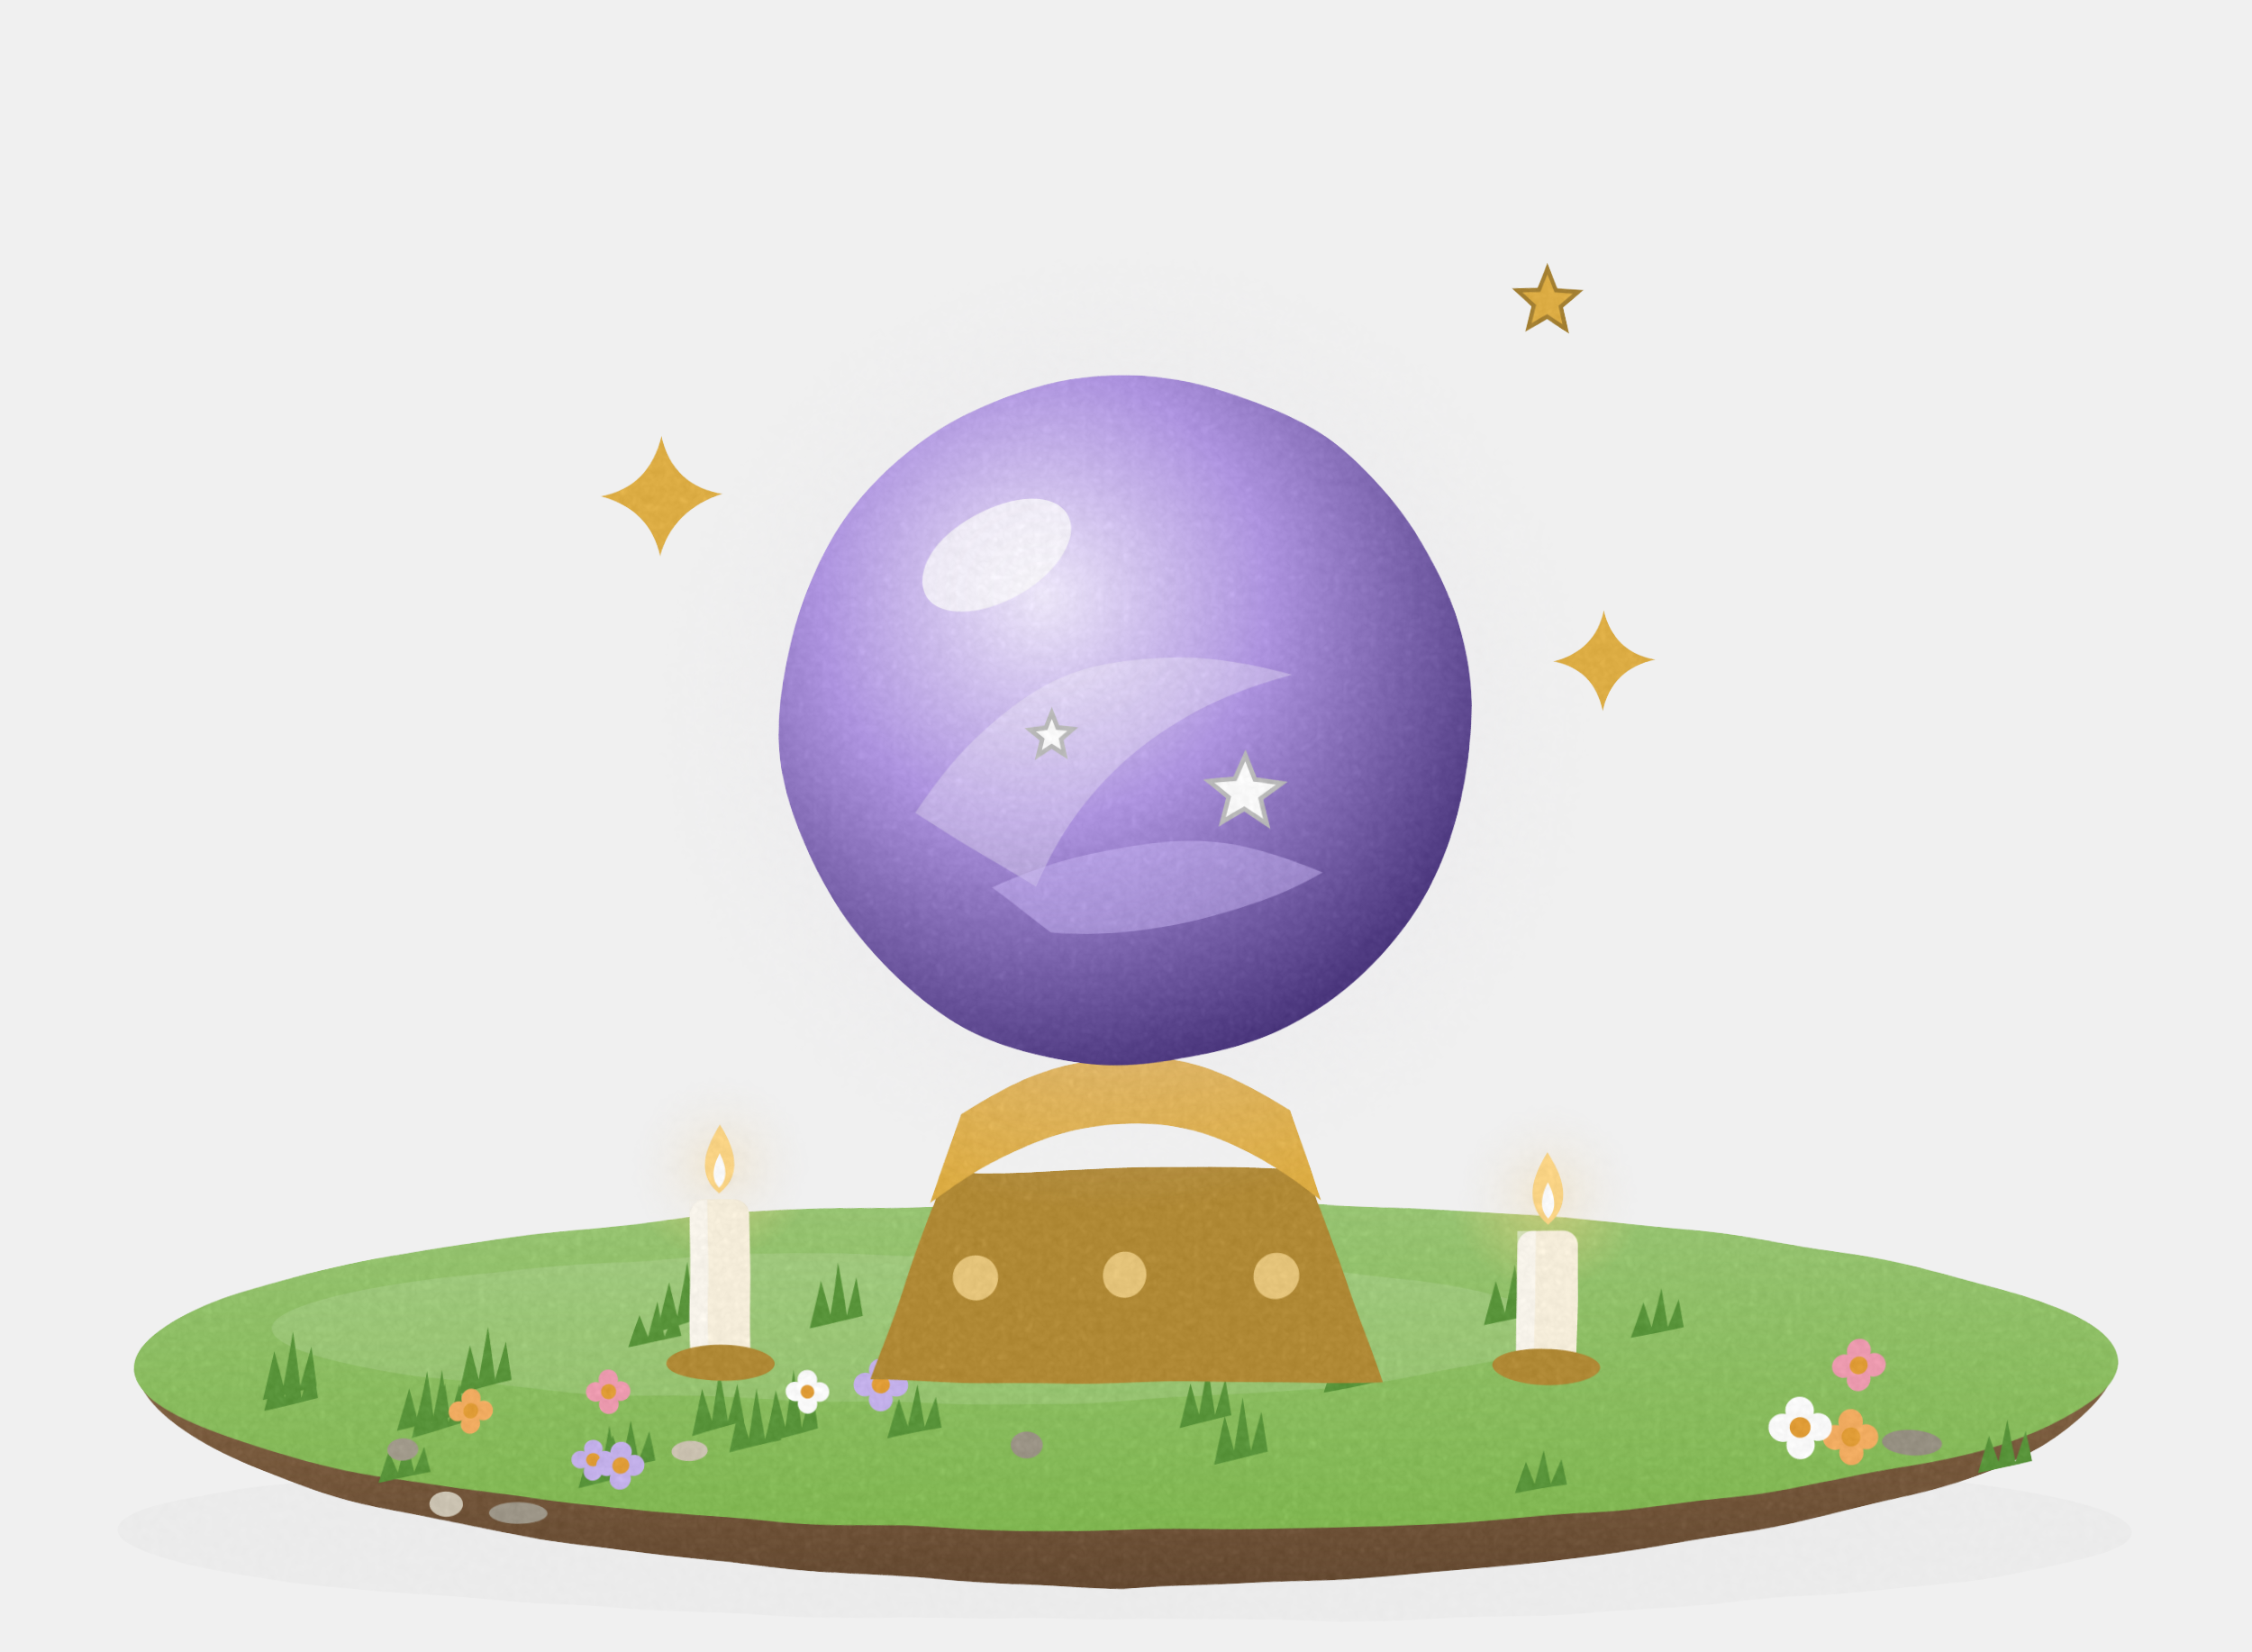
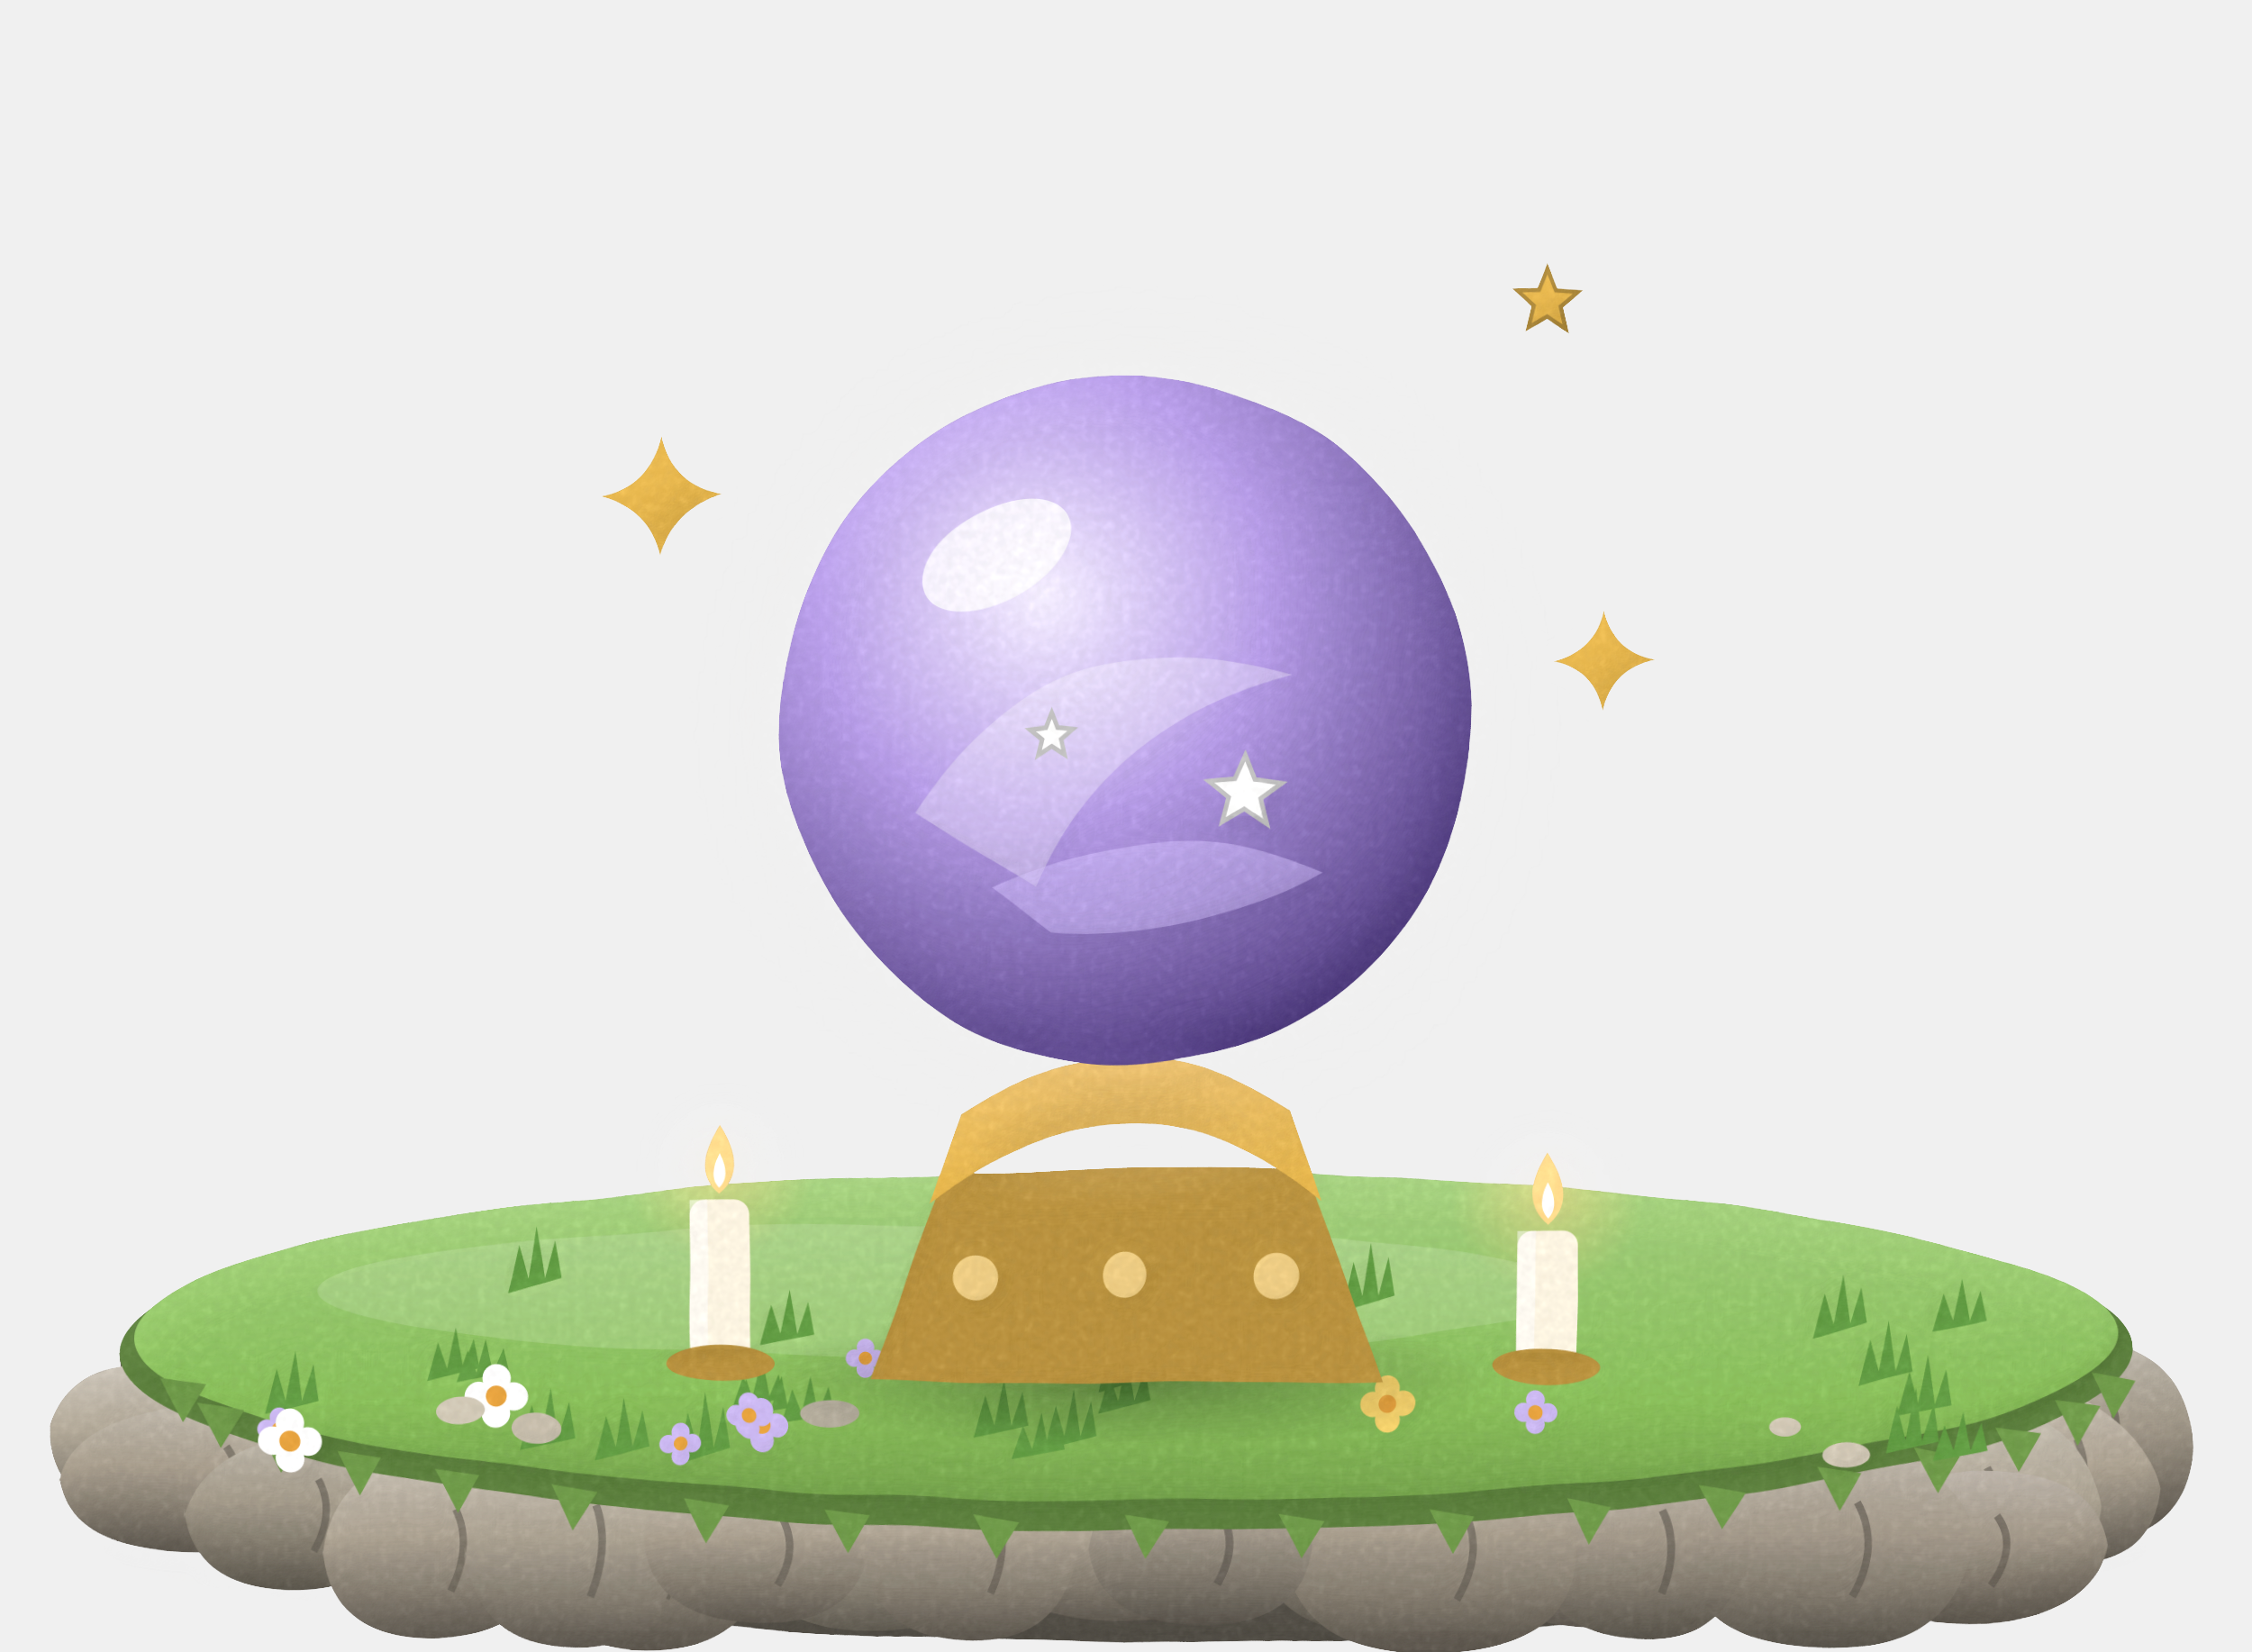
<svg xmlns="http://www.w3.org/2000/svg" viewBox="0 0 300 220" width="300" height="220">
  <defs>
    <filter id="paint" x="-2%" y="-2%" width="104%" height="104%" color-interpolation-filters="sRGB">
      <feTurbulence type="fractalNoise" baseFrequency="0.035" numOctaves="2" seed="7" result="warp" />
      <feDisplacementMap in="SourceGraphic" in2="warp" scale="1.6" xChannelSelector="R" yChannelSelector="G" result="wobbly" />
      <feTurbulence type="fractalNoise" baseFrequency="0.85" numOctaves="2" seed="3" result="noise" />
      <feColorMatrix in="noise" type="saturate" values="0" result="grey" />
      <feComposite in="wobbly" in2="grey" operator="arithmetic" k1="0" k2="1" k3="0.13" k4="-0.065" result="grained" />
      <feComposite in="grained" in2="wobbly" operator="in" />
    </filter>
+     <filter id="clay" x="-3%" y="-3%" width="106%" height="106%" color-interpolation-filters="sRGB">
+       <feGaussianBlur in="SourceGraphic" stdDeviation="1.2" edgeMode="duplicate" result="blur" />
+       <feColorMatrix in="blur" type="luminanceToAlpha" result="lum" />
+       <feGaussianBlur in="SourceAlpha" stdDeviation="3" result="ablur" />
+       <feComposite in="lum" in2="ablur" operator="arithmetic" k2="0.6" k3="0.6" result="height" />
+       <feSpecularLighting in="height" surfaceScale="3" specularConstant="0.5" specularExponent="16" lighting-color="#fff8ec" result="spec">
+         <feDistantLight azimuth="235" elevation="38" />
+       </feSpecularLighting>
+       <feComposite in="spec" in2="SourceAlpha" operator="in" result="specIn" />
+       <feDiffuseLighting in="height" surfaceScale="3" diffuseConstant="1.3" lighting-color="#fff" result="diff">
+         <feDistantLight azimuth="235" elevation="50" />
+       </feDiffuseLighting>
+       <feBlend in="SourceGraphic" in2="diff" mode="multiply" result="lit" />
+       <feComposite in="lit" in2="SourceAlpha" operator="in" result="litIn" />
+       <feComposite in="litIn" in2="specIn" operator="arithmetic" k2="1" k3="0.5" />
+     </filter>
    <linearGradient id="g1" x1="0" y1="0" x2="0" y2="1">
-       <stop offset="0" stop-color="#9eca79" />
-       <stop offset="1" stop-color="#86bd57" />
+       <stop offset="0" stop-color="#a1cc7c" />
+       <stop offset="0.7" stop-color="#86bd57" />
+       <stop offset="1" stop-color="#72a14a" />
    </linearGradient>
    <linearGradient id="g2" x1="0" y1="0" x2="0" y2="1">
-       <stop offset="0" stop-color="#6a8f46" />
-       <stop offset="1" stop-color="#4c6e33" />
+       <stop offset="0" stop-color="#c4bdb2" />
+       <stop offset="0.45" stop-color="#ada494" />
+       <stop offset="1" stop-color="#645f56" />
    </linearGradient>
    <linearGradient id="g3" x1="0" y1="0" x2="0" y2="1">
-       <stop offset="0" stop-color="#8a6a4a" />
-       <stop offset="1" stop-color="#6b5038" />
-     </linearGradient>
-     <radialGradient id="r4" cx="0.5" cy="0.5" r="0.5">
+       <stop offset="0" stop-color="#b9b3a8" />
+       <stop offset="0.45" stop-color="#9e9586" />
+       <stop offset="1" stop-color="#5c564e" />
+     </linearGradient>
+     <linearGradient id="g4" x1="0" y1="0" x2="0" y2="1">
+       <stop offset="0" stop-color="#bfb8ac" />
+       <stop offset="0.45" stop-color="#a69c8c" />
+       <stop offset="1" stop-color="#605a51" />
+     </linearGradient>
+     <linearGradient id="g5" x1="0" y1="0" x2="0" y2="1">
+       <stop offset="0" stop-color="#c3bbb0" />
+       <stop offset="0.45" stop-color="#aba191" />
+       <stop offset="1" stop-color="#635d54" />
+     </linearGradient>
+     <linearGradient id="g6" x1="0" y1="0" x2="0" y2="1">
+       <stop offset="0" stop-color="#bcb6aa" />
+       <stop offset="0.45" stop-color="#a29989" />
+       <stop offset="1" stop-color="#5e594f" />
+     </linearGradient>
+     <linearGradient id="g7" x1="0" y1="0" x2="0" y2="1">
+       <stop offset="0" stop-color="#c3bdb1" />
+       <stop offset="0.45" stop-color="#aca393" />
+       <stop offset="1" stop-color="#645f55" />
+     </linearGradient>
+     <linearGradient id="g8" x1="0" y1="0" x2="0" y2="1">
+       <stop offset="0" stop-color="#bfb8ac" />
+       <stop offset="0.45" stop-color="#a69c8c" />
+       <stop offset="1" stop-color="#605a51" />
+     </linearGradient>
+     <linearGradient id="g9" x1="0" y1="0" x2="0" y2="1">
+       <stop offset="0" stop-color="#c2bbaf" />
+       <stop offset="0.45" stop-color="#aaa090" />
+       <stop offset="1" stop-color="#635d54" />
+     </linearGradient>
+     <linearGradient id="g10" x1="0" y1="0" x2="0" y2="1">
+       <stop offset="0" stop-color="#beb8ac" />
+       <stop offset="0.45" stop-color="#a59c8c" />
+       <stop offset="1" stop-color="#605a51" />
+     </linearGradient>
+     <linearGradient id="g11" x1="0" y1="0" x2="0" y2="1">
+       <stop offset="0" stop-color="#bdb6ab" />
+       <stop offset="0.45" stop-color="#a49a8b" />
+       <stop offset="1" stop-color="#5f5951" />
+     </linearGradient>
+     <linearGradient id="g12" x1="0" y1="0" x2="0" y2="1">
+       <stop offset="0" stop-color="#b8b2a7" />
+       <stop offset="0.45" stop-color="#9d9485" />
+       <stop offset="1" stop-color="#5b564d" />
+     </linearGradient>
+     <linearGradient id="g13" x1="0" y1="0" x2="0" y2="1">
+       <stop offset="0" stop-color="#c3bdb1" />
+       <stop offset="0.45" stop-color="#aca393" />
+       <stop offset="1" stop-color="#645f55" />
+     </linearGradient>
+     <linearGradient id="g14" x1="0" y1="0" x2="0" y2="1">
+       <stop offset="0" stop-color="#c1baae" />
+       <stop offset="0.45" stop-color="#a99f8f" />
+       <stop offset="1" stop-color="#625c53" />
+     </linearGradient>
+     <linearGradient id="g15" x1="0" y1="0" x2="0" y2="1">
+       <stop offset="0" stop-color="#c2bbaf" />
+       <stop offset="0.45" stop-color="#aaa090" />
+       <stop offset="1" stop-color="#635d54" />
+     </linearGradient>
+     <linearGradient id="g16" x1="0" y1="0" x2="0" y2="1">
+       <stop offset="0" stop-color="#bbb3a9" />
+       <stop offset="0.45" stop-color="#a09687" />
+       <stop offset="1" stop-color="#5d574e" />
+     </linearGradient>
+     <linearGradient id="g17" x1="0" y1="0" x2="0" y2="1">
+       <stop offset="0" stop-color="#c2bbb0" />
+       <stop offset="0.45" stop-color="#aaa191" />
+       <stop offset="1" stop-color="#635d54" />
+     </linearGradient>
+     <linearGradient id="g18" x1="0" y1="0" x2="0" y2="1">
+       <stop offset="0" stop-color="#bbb4a9" />
+       <stop offset="0.45" stop-color="#a19788" />
+       <stop offset="1" stop-color="#5d584f" />
+     </linearGradient>
+     <linearGradient id="g19" x1="0" y1="0" x2="0" y2="1">
+       <stop offset="0" stop-color="#c0b8ad" />
+       <stop offset="0.45" stop-color="#a79d8d" />
+       <stop offset="1" stop-color="#615b52" />
+     </linearGradient>
+     <linearGradient id="g20" x1="0" y1="0" x2="0" y2="1">
+       <stop offset="0" stop-color="#bbb4a9" />
+       <stop offset="0.45" stop-color="#a19788" />
+       <stop offset="1" stop-color="#5d584f" />
+     </linearGradient>
+     <linearGradient id="g21" x1="0" y1="0" x2="0" y2="1">
+       <stop offset="0" stop-color="#c1baae" />
+       <stop offset="0.45" stop-color="#a99f8f" />
+       <stop offset="1" stop-color="#625c53" />
+     </linearGradient>
+     <linearGradient id="g22" x1="0" y1="0" x2="0" y2="1">
+       <stop offset="0" stop-color="#bdb6ab" />
+       <stop offset="0.45" stop-color="#a49a8a" />
+       <stop offset="1" stop-color="#5f5950" />
+     </linearGradient>
+     <linearGradient id="g23" x1="0" y1="0" x2="0" y2="1">
+       <stop offset="0" stop-color="#b7b1a6" />
+       <stop offset="0.45" stop-color="#9b9284" />
+       <stop offset="1" stop-color="#5a554d" />
+     </linearGradient>
+     <radialGradient id="r24" cx="0.5" cy="0.5" r="0.5">
+       <stop offset="0" stop-color="#000" stop-opacity="0.32" />
+       <stop offset="1" stop-color="#000" stop-opacity="0" />
+     </radialGradient>
+     <radialGradient id="r25" cx="0.5" cy="0.5" r="0.5">
      <stop offset="0" stop-color="#e6dbff" stop-opacity="0.6" />
      <stop offset="1" stop-color="#e6dbff" stop-opacity="0" />
    </radialGradient>
-     <radialGradient id="r5" cx="0.38" cy="0.32" r="0.72">
+     <radialGradient id="r26" cx="0.38" cy="0.32" r="0.72">
      <stop offset="0" stop-color="#f3edff" />
      <stop offset="0.45" stop-color="#b49ae6" />
      <stop offset="1" stop-color="#4e3a80" />
    </radialGradient>
-     <radialGradient id="r6" cx="0.5" cy="0.5" r="0.5">
+     <radialGradient id="r27" cx="0.5" cy="0.5" r="0.5">
      <stop offset="0" stop-color="#ffd98a" stop-opacity="0.5" />
      <stop offset="1" stop-color="#ffd98a" stop-opacity="0" />
    </radialGradient>
-     <radialGradient id="r7" cx="0.5" cy="0.5" r="0.5">
+     <radialGradient id="r28" cx="0.5" cy="0.5" r="0.5">
      <stop offset="0" stop-color="#ffd98a" stop-opacity="0.5" />
      <stop offset="1" stop-color="#ffd98a" stop-opacity="0" />
    </radialGradient>
  </defs>
-   <g filter="url(#paint)">
-     <ellipse cx="150" cy="204" rx="134" ry="12" fill="#000" opacity="0.14" />
-     <path d="M18 182 Q24 206 150 212 Q276 206 282 182 Z" fill="url(#g3)" />
-     <path d="M18 182 Q24 196 150 200 Q276 196 282 182 Z" fill="url(#g2)" />
-     <ellipse cx="150" cy="182" rx="132" ry="22" fill="url(#g1)" />
-     <ellipse cx="122" cy="177" rx="86" ry="10" fill="#fff" opacity="0.12" />
-     <path d="M87.7 177.7 l1.5 -6.8 l1.2 4.7 l1.2 -7.4 l1.0 7.4 l1.4 -5.4 l0.8 5.4 Z" fill="#5e9a40" />
-     <path d="M50.4 197.3 l1.5 -4.2 l1.2 2.9 l1.2 -4.6 l1.0 4.6 l1.4 -3.4 l0.8 3.4 Z" fill="#5e9a40" />
-     <path d="M148.1 179.5 l1.5 -4.9 l1.2 3.4 l1.2 -5.4 l1.0 5.4 l1.4 -3.9 l0.8 3.9 Z" fill="#5e9a40" />
-     <path d="M107.8 177.2 l1.5 -6.4 l1.2 4.5 l1.2 -7.0 l1.0 7.0 l1.4 -5.1 l0.8 5.1 Z" fill="#5e9a40" />
-     <path d="M53.0 190.4 l1.5 -5.5 l1.2 3.9 l1.2 -6.1 l1.0 6.1 l1.4 -4.4 l0.8 4.4 Z" fill="#5e9a40" />
-     <path d="M170.7 176.7 l1.5 -4.4 l1.2 3.1 l1.2 -4.9 l1.0 4.9 l1.4 -3.6 l0.8 3.6 Z" fill="#5e9a40" />
-     <path d="M55.0 191.4 l1.5 -6.3 l1.2 4.4 l1.2 -6.9 l1.0 6.9 l1.4 -5.0 l0.8 5.0 Z" fill="#5e9a40" />
-     <path d="M34.8 186.4 l1.5 -6.4 l1.2 4.5 l1.2 -7.1 l1.0 7.1 l1.4 -5.1 l0.8 5.1 Z" fill="#5e9a40" />
-     <path d="M77.1 198.3 l1.5 -6.0 l1.2 4.2 l1.2 -6.6 l1.0 6.6 l1.4 -4.8 l0.8 4.8 Z" fill="#5e9a40" />
-     <path d="M79.9 196.1 l1.5 -4.9 l1.2 3.5 l1.2 -5.4 l1.0 5.4 l1.4 -3.9 l0.8 3.9 Z" fill="#5e9a40" />
-     <path d="M35.0 187.8 l1.5 -6.1 l1.2 4.3 l1.2 -6.7 l1.0 6.7 l1.4 -4.9 l0.8 4.9 Z" fill="#5e9a40" />
-     <path d="M91.8 191.7 l1.5 -6.2 l1.2 4.3 l1.2 -6.8 l1.0 6.8 l1.4 -5.0 l0.8 5.0 Z" fill="#5e9a40" />
-     <path d="M101.8 192.5 l1.5 -7.0 l1.2 4.9 l1.2 -7.7 l1.0 7.7 l1.4 -5.6 l0.8 5.6 Z" fill="#5e9a40" />
-     <path d="M217.1 178.0 l1.5 -4.6 l1.2 3.2 l1.2 -5.0 l1.0 5.0 l1.4 -3.6 l0.8 3.6 Z" fill="#5e9a40" />
-     <path d="M96.8 193.9 l1.5 -6.1 l1.2 4.3 l1.2 -6.8 l1.0 6.8 l1.4 -4.9 l0.8 4.9 Z" fill="#5e9a40" />
-     <path d="M201.9 199.0 l1.5 -4.2 l1.2 3.0 l1.2 -4.6 l1.0 4.6 l1.4 -3.4 l0.8 3.4 Z" fill="#5e9a40" />
-     <path d="M61.2 185.9 l1.5 -6.5 l1.2 4.6 l1.2 -7.2 l1.0 7.2 l1.4 -5.2 l0.8 5.2 Z" fill="#5e9a40" />
-     <path d="M263.5 196.1 l1.5 -5.0 l1.2 3.5 l1.2 -5.6 l1.0 5.6 l1.4 -4.0 l0.8 4.0 Z" fill="#5e9a40" />
-     <path d="M131.1 181.5 l1.5 -6.4 l1.2 4.5 l1.2 -7.1 l1.0 7.1 l1.4 -5.2 l0.8 5.2 Z" fill="#5e9a40" />
-     <path d="M202.9 182.0 l1.5 -5.3 l1.2 3.7 l1.2 -5.9 l1.0 5.9 l1.4 -4.3 l0.8 4.3 Z" fill="#5e9a40" />
-     <path d="M118.3 191.9 l1.5 -5.3 l1.2 3.7 l1.2 -5.8 l1.0 5.8 l1.4 -4.2 l0.8 4.2 Z" fill="#5e9a40" />
-     <path d="M161.9 195.4 l1.5 -6.7 l1.2 4.7 l1.2 -7.3 l1.0 7.3 l1.4 -5.3 l0.8 5.3 Z" fill="#5e9a40" />
-     <path d="M197.8 176.7 l1.5 -6.0 l1.2 4.2 l1.2 -6.5 l1.0 6.5 l1.4 -4.8 l0.8 4.8 Z" fill="#5e9a40" />
-     <path d="M157.2 190.5 l1.5 -6.2 l1.2 4.3 l1.2 -6.8 l1.0 6.8 l1.4 -5.0 l0.8 5.0 Z" fill="#5e9a40" />
-     <path d="M176.1 185.3 l1.5 -4.8 l1.2 3.4 l1.2 -5.3 l1.0 5.3 l1.4 -3.9 l0.8 3.9 Z" fill="#5e9a40" />
-     <path d="M83.8 179.6 l1.5 -4.3 l1.2 3.0 l1.2 -4.8 l1.0 4.8 l1.4 -3.5 l0.8 3.5 Z" fill="#5e9a40" />
-     <g>
-       <circle cx="245.7" cy="182.0" r="1.6" fill="#f2a0b5" />
-       <circle cx="249.7" cy="182.0" r="1.6" fill="#f2a0b5" />
-       <circle cx="247.7" cy="180.0" r="1.6" fill="#f2a0b5" />
-       <circle cx="247.7" cy="183.9" r="1.6" fill="#f2a0b5" />
-       <circle cx="247.7" cy="182.0" r="1.2" fill="#e6a23c" />
+   <g filter="url(#clay)">
+     <g filter="url(#paint)">
+       <ellipse cx="150" cy="206" rx="136" ry="12" fill="#000" opacity="0.16" />
+       <path d="M16 180 Q18 218 150 219 Q282 218 284 180 Z" fill="#545048" />
+       <path d="M6.5 190.0 Q9.5 180.6 22.0 181.7 Q37.3 182.8 37.5 191.2 Q36.3 202.3 22.0 202.3 Q7.7 202.3 6.5 192.0 Z" fill="url(#g2)" />
+       <path d="M25.1 187.9 q2.5 4.1 -0.6 9.3" stroke="#5f5a51" stroke-width="1" fill="none" opacity="0.6" />
+       <path d="M263.7 192.6 Q265.1 180.8 274.8 178.8 Q292.1 179.0 292.3 192.9 Q291.2 205.2 278.0 205.2 Q264.8 205.2 263.7 192.0 Z" fill="url(#g3)" />
+       <path d="M280.9 186.7 q2.3 5.3 -0.6 11.9" stroke="#57524a" stroke-width="1" fill="none" opacity="0.6" />
+       <path d="M7.8 198.2 Q8.4 189.6 27.9 186.5 Q44.3 190.2 44.9 195.7 Q43.4 206.8 26.4 206.8 Q9.3 206.8 7.8 196.7 Z" fill="url(#g4)" />
+       <path d="M30.1 192.6 q3.0 4.1 -0.7 9.1" stroke="#5b564d" stroke-width="1" fill="none" opacity="0.6" />
+       <path d="M259.4 195.3 Q261.4 187.2 272.4 184.7 Q285.8 189.9 287.8 198.3 Q286.7 208.6 273.6 208.6 Q260.6 208.6 259.4 196.7 Z" fill="url(#g5)" />
+       <path d="M276.5 191.9 q2.3 4.8 -0.6 10.8" stroke="#5e5950" stroke-width="1" fill="none" opacity="0.6" />
+       <path d="M24.6 202.3 Q26.8 192.5 42.3 190.3 Q53.7 190.6 53.7 200.5 Q52.5 211.7 39.1 211.7 Q25.8 211.7 24.6 201.0 Z" fill="url(#g6)" />
+       <path d="M42.1 196.7 q2.3 4.3 -0.6 9.7" stroke="#59544b" stroke-width="1" fill="none" opacity="0.6" />
+       <path d="M241.8 200.0 Q243.4 186.6 263.7 187.1 Q276.9 188.2 279.9 200.6 Q278.3 214.9 260.9 214.9 Q243.4 214.9 241.8 201.0 Z" fill="url(#g7)" />
+       <path d="M264.7 195.4 q3.0 5.6 -0.8 12.5" stroke="#5f5a51" stroke-width="1" fill="none" opacity="0.6" />
+       <path d="M43.2 205.1 Q46.0 195.7 61.1 192.1 Q76.0 195.5 75.8 205.0 Q74.5 217.4 59.5 217.4 Q44.5 217.4 43.2 204.7 Z" fill="url(#g8)" />
+       <path d="M62.7 199.7 q2.6 5.1 -0.7 11.4" stroke="#5b564d" stroke-width="1" fill="none" opacity="0.6" />
+       <path d="M222.9 204.0 Q223.7 191.4 237.6 191.8 Q258.0 197.0 258.1 202.3 Q256.7 217.7 240.5 217.7 Q224.3 217.7 222.9 204.7 Z" fill="url(#g9)" />
+       <path d="M244.0 199.6 q2.8 5.2 -0.7 11.6" stroke="#5e584f" stroke-width="1" fill="none" opacity="0.6" />
+       <path d="M70.1 206.8 Q70.8 191.5 88.3 192.1 Q100.4 194.8 101.9 207.3 Q100.6 219.9 86.0 219.9 Q71.4 219.9 70.1 206.0 Z" fill="url(#g10)" />
+       <path d="M89.2 200.5 q2.5 5.5 -0.6 12.5" stroke="#5b564d" stroke-width="1" fill="none" opacity="0.6" />
+       <path d="M196.6 204.8 Q197.8 198.5 215.0 195.3 Q228.8 198.6 231.4 204.5 Q230.0 216.7 214.0 216.7 Q198.0 216.7 196.6 206.0 Z" fill="url(#g11)" />
+       <path d="M217.5 201.7 q2.8 4.3 -0.7 9.6" stroke="#5a554c" stroke-width="1" fill="none" opacity="0.6" />
+       <path d="M167.4 206.7 Q168.0 194.0 183.3 194.9 Q198.0 196.4 198.9 206.0 Q197.6 217.1 183.1 217.1 Q168.6 217.1 167.4 206.0 Z" fill="url(#g12)" />
+       <path d="M186.3 201.6 q2.5 4.4 -0.6 10.0" stroke="#565149" stroke-width="1" fill="none" opacity="0.6" />
+       <path d="M99.2 207.3 Q99.3 194.6 119.8 194.7 Q132.8 199.7 134.5 207.8 Q133.1 217.3 116.9 217.3 Q100.6 217.3 99.2 206.0 Z" fill="url(#g13)" />
+       <path d="M120.4 201.5 q2.8 4.5 -0.7 10.1" stroke="#5f5a51" stroke-width="1" fill="none" opacity="0.6" />
+       <path d="M130.1 204.8 Q129.8 194.5 153.2 195.8 Q168.8 198.6 169.9 205.9 Q168.3 216.2 150.0 216.2 Q131.7 216.2 130.1 206.0 Z" fill="url(#g14)" />
+       <path d="M154.0 201.9 q3.2 4.1 -0.8 9.2" stroke="#5d574f" stroke-width="1" fill="none" opacity="0.6" />
+       <path d="M42.7 208.7 Q42.5 197.2 54.4 193.6 Q72.9 197.7 72.9 206.8 Q71.7 218.4 57.8 218.4 Q43.9 218.4 42.7 206.0 Z" fill="url(#g15)" />
+       <path d="M60.8 201.1 q2.4 4.9 -0.6 11.1" stroke="#5e584f" stroke-width="1" fill="none" opacity="0.6" />
+       <path d="M243.6 204.4 Q245.9 198.0 262.7 195.8 Q279.0 195.6 280.8 205.7 Q279.3 216.2 262.2 216.2 Q245.1 216.2 243.6 206.0 Z" fill="url(#g16)" />
+       <path d="M265.9 201.9 q3.0 4.1 -0.7 9.2" stroke="#58524a" stroke-width="1" fill="none" opacity="0.6" />
+       <path d="M62.1 208.2 Q63.2 196.1 74.4 192.2 Q88.6 195.2 91.0 203.2 Q89.9 219.8 76.6 219.8 Q63.3 219.8 62.1 206.0 Z" fill="url(#g17)" />
+       <path d="M79.5 200.5 q2.3 5.5 -0.6 12.4" stroke="#5e5950" stroke-width="1" fill="none" opacity="0.6" />
+       <path d="M224.0 206.4 Q226.7 192.7 243.9 192.3 Q259.7 193.0 262.9 204.1 Q261.3 219.7 243.4 219.7 Q225.6 219.7 224.0 206.0 Z" fill="url(#g18)" />
+       <path d="M247.3 200.5 q3.1 5.5 -0.8 12.3" stroke="#59534b" stroke-width="1" fill="none" opacity="0.6" />
+       <path d="M86.1 204.5 Q86.7 194.5 103.3 195.8 Q113.8 198.8 115.9 204.9 Q114.7 216.2 101.0 216.2 Q87.3 216.2 86.1 206.0 Z" fill="url(#g19)" />
+       <path d="M104.0 201.9 q2.4 4.1 -0.6 9.2" stroke="#5c564e" stroke-width="1" fill="none" opacity="0.6" />
+       <path d="M204.7 206.3 Q205.5 195.4 218.6 193.7 Q233.3 193.6 233.3 204.2 Q232.1 218.3 219.0 218.3 Q205.9 218.3 204.7 206.0 Z" fill="url(#g20)" />
+       <path d="M221.9 201.1 q2.3 4.9 -0.6 11.1" stroke="#59534b" stroke-width="1" fill="none" opacity="0.6" />
+       <path d="M114.6 207.2 Q116.5 195.9 128.1 193.1 Q142.7 198.7 144.3 203.7 Q143.1 218.9 129.5 218.9 Q115.8 218.9 114.6 206.0 Z" fill="url(#g21)" />
+       <path d="M132.4 200.8 q2.4 5.2 -0.6 11.6" stroke="#5d574f" stroke-width="1" fill="none" opacity="0.6" />
+       <path d="M170.7 207.6 Q174.6 191.3 188.0 192.0 Q208.5 192.4 210.3 207.0 Q208.7 220.0 190.5 220.0 Q172.3 220.0 170.7 206.0 Z" fill="url(#g22)" />
+       <path d="M194.5 200.4 q3.2 5.6 -0.8 12.6" stroke="#5a554c" stroke-width="1" fill="none" opacity="0.6" />
+       <path d="M145.3 206.5 Q146.9 195.0 160.0 195.3 Q173.4 199.3 174.7 206.1 Q173.5 216.7 160.0 216.7 Q146.5 216.7 145.3 206.0 Z" fill="url(#g23)" />
+       <path d="M162.9 201.7 q2.4 4.3 -0.6 9.6" stroke="#555049" stroke-width="1" fill="none" opacity="0.6" />
+       <ellipse cx="150" cy="180" rx="134" ry="24" fill="#577b39" />
+       <ellipse cx="150" cy="178" rx="132" ry="22" fill="url(#g1)" />
+       <ellipse cx="126" cy="172" rx="84" ry="9" fill="#fff" opacity="0.14" />
+       <path d="M21.6 183.4 l3 6 l3 -5" fill="#6b9746" />
+       <path d="M26.4 186.8 l3 6 l3 -5" fill="#6b9746" />
+       <path d="M34.2 190.0 l3 6 l3 -5" fill="#6b9746" />
+       <path d="M44.8 192.9 l3 6 l3 -5" fill="#6b9746" />
+       <path d="M58.1 195.6 l3 6 l3 -5" fill="#6b9746" />
+       <path d="M73.6 197.8 l3 6 l3 -5" fill="#6b9746" />
+       <path d="M91.0 199.6 l3 6 l3 -5" fill="#6b9746" />
+       <path d="M109.8 200.9 l3 6 l3 -5" fill="#6b9746" />
+       <path d="M129.7 201.7 l3 6 l3 -5" fill="#6b9746" />
+       <path d="M150.0 202.0 l3 6 l3 -5" fill="#6b9746" />
+       <path d="M170.3 201.7 l3 6 l3 -5" fill="#6b9746" />
+       <path d="M190.2 200.9 l3 6 l3 -5" fill="#6b9746" />
+       <path d="M209.0 199.6 l3 6 l3 -5" fill="#6b9746" />
+       <path d="M226.4 197.8 l3 6 l3 -5" fill="#6b9746" />
+       <path d="M241.9 195.6 l3 6 l3 -5" fill="#6b9746" />
+       <path d="M255.2 192.9 l3 6 l3 -5" fill="#6b9746" />
+       <path d="M265.8 190.0 l3 6 l3 -5" fill="#6b9746" />
+       <path d="M273.6 186.8 l3 6 l3 -5" fill="#6b9746" />
+       <path d="M278.4 183.4 l3 6 l3 -5" fill="#6b9746" />
+       <path d="M56.9 184.0 l1.5 -5.0 l1.2 3.5 l1.2 -5.5 l1.0 5.5 l1.4 -4.0 l0.8 4.0 Z" fill="#5e9a40" />
+       <path d="M89.8 195.3 l1.5 -6.7 l1.2 4.7 l1.2 -7.4 l1.0 7.4 l1.4 -5.4 l0.8 5.4 Z" fill="#5e9a40" />
+       <path d="M35.1 188.2 l1.5 -5.9 l1.2 4.1 l1.2 -6.5 l1.0 6.5 l1.4 -4.7 l0.8 4.7 Z" fill="#5e9a40" />
+       <path d="M251.4 193.9 l1.5 -6.4 l1.2 4.5 l1.2 -7.0 l1.0 7.0 l1.4 -5.1 l0.8 5.1 Z" fill="#5e9a40" />
+       <path d="M241.6 178.1 l1.5 -5.9 l1.2 4.1 l1.2 -6.5 l1.0 6.5 l1.4 -4.7 l0.8 4.7 Z" fill="#5e9a40" />
+       <path d="M79.1 194.6 l1.5 -6.0 l1.2 4.2 l1.2 -6.6 l1.0 6.6 l1.4 -4.8 l0.8 4.8 Z" fill="#5e9a40" />
+       <path d="M67.7 172.2 l1.5 -6.4 l1.2 4.5 l1.2 -7.0 l1.0 7.0 l1.4 -5.1 l0.8 5.1 Z" fill="#5e9a40" />
+       <path d="M247.7 184.8 l1.5 -6.2 l1.2 4.3 l1.2 -6.8 l1.0 6.8 l1.4 -5.0 l0.8 5.0 Z" fill="#5e9a40" />
+       <path d="M129.6 191.5 l1.5 -5.8 l1.2 4.1 l1.2 -6.4 l1.0 6.4 l1.4 -4.6 l0.8 4.6 Z" fill="#5e9a40" />
+       <path d="M178.7 174.6 l1.5 -6.5 l1.2 4.5 l1.2 -7.1 l1.0 7.1 l1.4 -5.2 l0.8 5.2 Z" fill="#5e9a40" />
+       <path d="M134.5 194.3 l1.5 -4.5 l1.2 3.2 l1.2 -5.0 l1.0 5.0 l1.4 -3.6 l0.8 3.6 Z" fill="#5e9a40" />
+       <path d="M146.1 185.2 l1.5 -6.4 l1.2 4.5 l1.2 -7.0 l1.0 7.0 l1.4 -5.1 l0.8 5.1 Z" fill="#5e9a40" />
+       <path d="M138.8 193.0 l1.5 -6.0 l1.2 4.2 l1.2 -6.5 l1.0 6.5 l1.4 -4.8 l0.8 4.8 Z" fill="#5e9a40" />
+       <path d="M97.8 189.3 l1.5 -5.2 l1.2 3.7 l1.2 -5.8 l1.0 5.8 l1.4 -4.2 l0.8 4.2 Z" fill="#5e9a40" />
+       <path d="M146.1 188.1 l1.5 -5.3 l1.2 3.7 l1.2 -5.9 l1.0 5.9 l1.4 -4.3 l0.8 4.3 Z" fill="#5e9a40" />
+       <path d="M147.5 182.4 l1.5 -6.0 l1.2 4.2 l1.2 -6.6 l1.0 6.6 l1.4 -4.8 l0.8 4.8 Z" fill="#5e9a40" />
+       <path d="M104.0 189.8 l1.5 -4.5 l1.2 3.2 l1.2 -5.0 l1.0 5.0 l1.4 -3.6 l0.8 3.6 Z" fill="#5e9a40" />
+       <path d="M97.4 187.9 l1.5 -4.1 l1.2 2.8 l1.2 -4.5 l1.0 4.5 l1.4 -3.2 l0.8 3.2 Z" fill="#5e9a40" />
+       <path d="M92.1 175.1 l1.5 -6.9 l1.2 4.8 l1.2 -7.6 l1.0 7.6 l1.4 -5.5 l0.8 5.5 Z" fill="#5e9a40" />
+       <path d="M141.3 182.3 l1.5 -6.7 l1.2 4.7 l1.2 -7.4 l1.0 7.4 l1.4 -5.4 l0.8 5.4 Z" fill="#5e9a40" />
+       <path d="M257.4 177.5 l1.5 -5.2 l1.2 3.6 l1.2 -5.7 l1.0 5.7 l1.4 -4.1 l0.8 4.1 Z" fill="#5e9a40" />
+       <path d="M101.3 179.6 l1.5 -5.4 l1.2 3.8 l1.2 -5.9 l1.0 5.9 l1.4 -4.3 l0.8 4.3 Z" fill="#5e9a40" />
+       <path d="M252.9 188.8 l1.5 -5.9 l1.2 4.2 l1.2 -6.5 l1.0 6.5 l1.4 -4.7 l0.8 4.7 Z" fill="#5e9a40" />
+       <path d="M257.7 194.6 l1.5 -4.8 l1.2 3.3 l1.2 -5.2 l1.0 5.2 l1.4 -3.8 l0.8 3.8 Z" fill="#5e9a40" />
+       <path d="M69.5 193.4 l1.5 -6.1 l1.2 4.3 l1.2 -6.7 l1.0 6.7 l1.4 -4.9 l0.8 4.9 Z" fill="#5e9a40" />
+       <path d="M60.9 184.3 l1.5 -4.2 l1.2 3.0 l1.2 -4.6 l1.0 4.6 l1.4 -3.4 l0.8 3.4 Z" fill="#5e9a40" />
+       <g>
+         <circle cx="99.3" cy="190.2" r="1.6" fill="#c9b6f0" />
+         <circle cx="103.3" cy="190.2" r="1.6" fill="#c9b6f0" />
+         <circle cx="101.3" cy="188.2" r="1.6" fill="#c9b6f0" />
+         <circle cx="101.3" cy="192.2" r="1.6" fill="#c9b6f0" />
+         <circle cx="101.3" cy="190.2" r="1.2" fill="#e6a23c" />
+       </g>
+       <g>
+         <circle cx="63.9" cy="186.2" r="1.9" fill="#ffffff" />
+         <circle cx="68.6" cy="186.2" r="1.9" fill="#ffffff" />
+         <circle cx="66.3" cy="183.8" r="1.9" fill="#ffffff" />
+         <circle cx="66.3" cy="188.5" r="1.9" fill="#ffffff" />
+         <circle cx="66.3" cy="186.2" r="1.4" fill="#e6a23c" />
+       </g>
+       <g>
+         <circle cx="35.4" cy="190.2" r="1.3" fill="#c9b6f0" />
+         <circle cx="38.7" cy="190.2" r="1.3" fill="#c9b6f0" />
+         <circle cx="37.0" cy="188.6" r="1.3" fill="#c9b6f0" />
+         <circle cx="37.0" cy="191.9" r="1.3" fill="#c9b6f0" />
+         <circle cx="37.0" cy="190.2" r="1.0" fill="#e6a23c" />
+       </g>
+       <g>
+         <circle cx="182.6" cy="186.9" r="1.7" fill="#f6d36b" />
+         <circle cx="186.7" cy="186.9" r="1.7" fill="#f6d36b" />
+         <circle cx="184.6" cy="184.8" r="1.7" fill="#f6d36b" />
+         <circle cx="184.6" cy="189.0" r="1.7" fill="#f6d36b" />
+         <circle cx="184.6" cy="186.9" r="1.2" fill="#e6a23c" />
+       </g>
+       <g>
+         <circle cx="203.0" cy="188.1" r="1.3" fill="#c9b6f0" />
+         <circle cx="206.3" cy="188.1" r="1.3" fill="#c9b6f0" />
+         <circle cx="204.6" cy="186.4" r="1.3" fill="#c9b6f0" />
+         <circle cx="204.6" cy="189.7" r="1.3" fill="#c9b6f0" />
+         <circle cx="204.6" cy="188.1" r="1.0" fill="#e6a23c" />
+       </g>
+       <g>
+         <circle cx="36.1" cy="191.7" r="1.9" fill="#ffffff" />
+         <circle cx="40.8" cy="191.7" r="1.9" fill="#ffffff" />
+         <circle cx="38.4" cy="189.3" r="1.9" fill="#ffffff" />
+         <circle cx="38.4" cy="194.0" r="1.9" fill="#ffffff" />
+         <circle cx="38.4" cy="191.7" r="1.4" fill="#e6a23c" />
+       </g>
+       <g>
+         <circle cx="113.8" cy="181.1" r="1.2" fill="#c9b6f0" />
+         <circle cx="116.8" cy="181.1" r="1.2" fill="#c9b6f0" />
+         <circle cx="115.3" cy="179.6" r="1.2" fill="#c9b6f0" />
+         <circle cx="115.3" cy="182.6" r="1.2" fill="#c9b6f0" />
+         <circle cx="115.3" cy="181.1" r="0.9" fill="#e6a23c" />
+       </g>
+       <g>
+         <circle cx="88.7" cy="192.6" r="1.2" fill="#c9b6f0" />
+         <circle cx="91.8" cy="192.6" r="1.2" fill="#c9b6f0" />
+         <circle cx="90.3" cy="191.1" r="1.2" fill="#c9b6f0" />
+         <circle cx="90.3" cy="194.2" r="1.2" fill="#c9b6f0" />
+         <circle cx="90.3" cy="192.6" r="0.9" fill="#e6a23c" />
+       </g>
+       <g>
+         <circle cx="97.9" cy="189.0" r="1.4" fill="#c9b6f0" />
+         <circle cx="101.3" cy="189.0" r="1.4" fill="#c9b6f0" />
+         <circle cx="99.6" cy="187.3" r="1.4" fill="#c9b6f0" />
+         <circle cx="99.6" cy="190.7" r="1.4" fill="#c9b6f0" />
+         <circle cx="99.6" cy="189.0" r="1.0" fill="#e6a23c" />
+       </g>
+       <ellipse cx="237.7" cy="190.1" rx="2.1" ry="1.3" fill="#cfc6b4" />
+       <ellipse cx="61.5" cy="188.0" rx="3.3" ry="1.8" fill="#cfc7b5" />
+       <ellipse cx="245.9" cy="194.1" rx="3.3" ry="1.7" fill="#cec5b3" />
+       <ellipse cx="110.5" cy="188.5" rx="4.0" ry="1.8" fill="#b1aa9a" />
+       <ellipse cx="71.6" cy="190.4" rx="3.2" ry="2.1" fill="#c4bbaa" />
+       <ellipse cx="150" cy="184" rx="50.0" ry="9.0" fill="url(#r24)" />
+       <path d="M116 184 L126 156 L174 156 L184 184 Z" fill="#b68f3b" />
+       <path d="M124 160 Q150 140 176 160 L172 148 Q150 134 128 148 Z" fill="#e3b34a" />
+       <circle cx="130" cy="170" r="3" fill="#ebca80" />
+       <circle cx="150" cy="170" r="3" fill="#ebca80" />
+       <circle cx="170" cy="170" r="3" fill="#ebca80" />
+       <circle cx="150" cy="96" r="66" fill="url(#r25)" />
+       <circle cx="150" cy="96" r="46" fill="url(#r26)" />
+       <path d="M122 108 Q140 80 172 90 Q148 96 138 118 Z" fill="#fff" opacity="0.3" />
+       <path d="M132 118 Q156 108 176 116 Q160 126 140 124 Z" fill="#d5c4ff" opacity="0.45" />
+       <ellipse cx="133" cy="74" rx="11" ry="6" fill="#fff" opacity="0.75" transform="rotate(-30 133 74)" />
+       <polygon points="166.0,101.0 167.3,104.2 170.8,104.5 168.1,106.7 168.9,110.0 166.0,108.2 163.1,110.0 163.9,106.7 161.2,104.5 164.7,104.2" fill="#fff" stroke="#bfbfbf" stroke-width="0.6" />
+       <polygon points="140.0,95.0 140.8,96.9 142.9,97.1 141.3,98.4 141.8,100.4 140.0,99.3 138.2,100.4 138.7,98.4 137.1,97.1 139.2,96.9" fill="#fff" stroke="#bfbfbf" stroke-width="0.6" />
+       <path d="M88 58 Q89.44 64.56 96 66 Q89.44 67.44 88 74 Q86.56 67.44 80 66 Q86.56 64.56 88 58 Z" fill="#e3b34a" />
+       <path d="M214 81 Q215.26 86.74 221 88 Q215.26 89.26 214 95 Q212.74 89.26 207 88 Q212.74 86.74 214 81 Z" fill="#e3b34a" />
+       <polygon points="206.0,35.5 207.2,38.4 210.3,38.6 207.9,40.6 208.6,43.6 206.0,42.0 203.4,43.6 204.1,40.6 201.7,38.6 204.8,38.4" fill="#e3b34a" stroke="#aa8638" stroke-width="0.6" />
+       <circle cx="96" cy="155.2" r="12.8" fill="url(#r27)" />
+       <rect x="92.0" y="160" width="8.0" height="22" rx="2" fill="#fbf3e0" />
+       <rect x="92.0" y="160" width="2.4" height="22" fill="#fff" opacity="0.5" />
+       <path d="M96 149.6 Q100.0 156.0 96 159.2 Q92.0 156.0 96 149.6 Z" fill="#ffd98a" />
+       <path d="M96 153.6 Q97.6 156.8 96 158.4 Q94.4 156.8 96 153.6 Z" fill="#fff" />
+       <ellipse cx="96" cy="182" rx="7.2" ry="2.4" fill="#b68f3b" />
+       <circle cx="206" cy="159.2" r="12.8" fill="url(#r28)" />
+       <rect x="202.0" y="164" width="8.0" height="18" rx="2" fill="#fbf3e0" />
+       <rect x="202.0" y="164" width="2.4" height="18" fill="#fff" opacity="0.5" />
+       <path d="M206 153.6 Q210.0 160.0 206 163.2 Q202.0 160.0 206 153.6 Z" fill="#ffd98a" />
+       <path d="M206 157.6 Q207.6 160.8 206 162.4 Q204.4 160.8 206 157.6 Z" fill="#fff" />
+       <ellipse cx="206" cy="182" rx="7.2" ry="2.4" fill="#b68f3b" />
    </g>
-     <g>
-       <circle cx="61.2" cy="188.1" r="1.3" fill="#f7b267" />
-       <circle cx="64.6" cy="188.1" r="1.3" fill="#f7b267" />
-       <circle cx="62.9" cy="186.5" r="1.3" fill="#f7b267" />
-       <circle cx="62.9" cy="189.8" r="1.3" fill="#f7b267" />
-       <circle cx="62.9" cy="188.1" r="1.0" fill="#e6a23c" />
-     </g>
-     <g>
-       <circle cx="77.3" cy="194.5" r="1.2" fill="#c9b6f0" />
-       <circle cx="80.4" cy="194.5" r="1.2" fill="#c9b6f0" />
-       <circle cx="78.9" cy="193.0" r="1.2" fill="#c9b6f0" />
-       <circle cx="78.9" cy="196.1" r="1.2" fill="#c9b6f0" />
-       <circle cx="78.9" cy="194.5" r="0.9" fill="#e6a23c" />
-     </g>
-     <g>
-       <circle cx="105.9" cy="185.6" r="1.3" fill="#ffffff" />
-       <circle cx="109.1" cy="185.6" r="1.3" fill="#ffffff" />
-       <circle cx="107.5" cy="184.0" r="1.3" fill="#ffffff" />
-       <circle cx="107.5" cy="187.2" r="1.3" fill="#ffffff" />
-       <circle cx="107.5" cy="185.6" r="0.9" fill="#e6a23c" />
-     </g>
-     <g>
-       <circle cx="115.3" cy="184.7" r="1.6" fill="#c9b6f0" />
-       <circle cx="119.4" cy="184.7" r="1.6" fill="#c9b6f0" />
-       <circle cx="117.4" cy="182.7" r="1.6" fill="#c9b6f0" />
-       <circle cx="117.4" cy="186.7" r="1.6" fill="#c9b6f0" />
-       <circle cx="117.4" cy="184.7" r="1.2" fill="#e6a23c" />
-     </g>
-     <g>
-       <circle cx="244.4" cy="191.7" r="1.7" fill="#f7b267" />
-       <circle cx="248.7" cy="191.7" r="1.7" fill="#f7b267" />
-       <circle cx="246.6" cy="189.6" r="1.7" fill="#f7b267" />
-       <circle cx="246.6" cy="193.8" r="1.7" fill="#f7b267" />
-       <circle cx="246.6" cy="191.7" r="1.3" fill="#e6a23c" />
-     </g>
-     <g>
-       <circle cx="79.3" cy="185.3" r="1.3" fill="#f2a0b5" />
-       <circle cx="82.6" cy="185.3" r="1.3" fill="#f2a0b5" />
-       <circle cx="81.0" cy="183.7" r="1.3" fill="#f2a0b5" />
-       <circle cx="81.0" cy="187.0" r="1.3" fill="#f2a0b5" />
-       <circle cx="81.0" cy="185.3" r="1.0" fill="#e6a23c" />
-     </g>
-     <g>
-       <circle cx="237.4" cy="190.2" r="1.9" fill="#ffffff" />
-       <circle cx="242.1" cy="190.2" r="1.9" fill="#ffffff" />
-       <circle cx="239.7" cy="187.9" r="1.9" fill="#ffffff" />
-       <circle cx="239.7" cy="192.6" r="1.9" fill="#ffffff" />
-       <circle cx="239.7" cy="190.2" r="1.4" fill="#e6a23c" />
-     </g>
-     <g>
-       <circle cx="80.7" cy="195.3" r="1.4" fill="#c9b6f0" />
-       <circle cx="84.2" cy="195.3" r="1.4" fill="#c9b6f0" />
-       <circle cx="82.5" cy="193.5" r="1.4" fill="#c9b6f0" />
-       <circle cx="82.5" cy="197.1" r="1.4" fill="#c9b6f0" />
-       <circle cx="82.5" cy="195.3" r="1.1" fill="#e6a23c" />
-     </g>
-     <ellipse cx="136.5" cy="192.4" rx="2.1" ry="1.8" fill="#a19a8c" />
-     <ellipse cx="254.9" cy="192.3" rx="4.0" ry="1.7" fill="#9c9688" />
-     <ellipse cx="53.8" cy="192.9" rx="2.1" ry="1.5" fill="#a8a192" />
-     <ellipse cx="91.5" cy="193.6" rx="2.4" ry="1.3" fill="#d0c7b6" />
-     <ellipse cx="69.3" cy="201.6" rx="3.9" ry="1.4" fill="#a39c8e" />
-     <ellipse cx="59.5" cy="200.4" rx="2.3" ry="1.7" fill="#d1c9b8" />
-     <path d="M116 184 L126 156 L174 156 L184 184 Z" fill="#b68f3b" />
-     <path d="M124 160 Q150 140 176 160 L172 148 Q150 134 128 148 Z" fill="#e3b34a" />
-     <circle cx="130" cy="170" r="3" fill="#ebca80" />
-     <circle cx="150" cy="170" r="3" fill="#ebca80" />
-     <circle cx="170" cy="170" r="3" fill="#ebca80" />
-     <circle cx="150" cy="96" r="66" fill="url(#r4)" />
-     <circle cx="150" cy="96" r="46" fill="url(#r5)" />
-     <path d="M122 108 Q140 80 172 90 Q148 96 138 118 Z" fill="#fff" opacity="0.3" />
-     <path d="M132 118 Q156 108 176 116 Q160 126 140 124 Z" fill="#d5c4ff" opacity="0.45" />
-     <ellipse cx="133" cy="74" rx="11" ry="6" fill="#fff" opacity="0.75" transform="rotate(-30 133 74)" />
-     <polygon points="166.0,101.0 167.3,104.2 170.8,104.5 168.1,106.7 168.9,110.0 166.0,108.2 163.1,110.0 163.9,106.7 161.2,104.5 164.7,104.2" fill="#fff" stroke="#bfbfbf" stroke-width="0.6" />
-     <polygon points="140.0,95.0 140.8,96.9 142.9,97.1 141.3,98.4 141.8,100.4 140.0,99.3 138.2,100.4 138.7,98.4 137.1,97.1 139.2,96.9" fill="#fff" stroke="#bfbfbf" stroke-width="0.6" />
-     <path d="M88 58 Q89.44 64.56 96 66 Q89.44 67.44 88 74 Q86.56 67.44 80 66 Q86.56 64.56 88 58 Z" fill="#e3b34a" />
-     <path d="M214 81 Q215.26 86.74 221 88 Q215.26 89.26 214 95 Q212.74 89.26 207 88 Q212.74 86.74 214 81 Z" fill="#e3b34a" />
-     <polygon points="206.0,35.5 207.2,38.4 210.3,38.6 207.9,40.6 208.6,43.6 206.0,42.0 203.4,43.6 204.1,40.6 201.7,38.6 204.8,38.4" fill="#e3b34a" stroke="#aa8638" stroke-width="0.6" />
-     <circle cx="96" cy="155.2" r="12.8" fill="url(#r6)" />
-     <rect x="92.0" y="160" width="8.0" height="22" rx="2" fill="#fbf3e0" />
-     <rect x="92.0" y="160" width="2.4" height="22" fill="#fff" opacity="0.5" />
-     <path d="M96 149.6 Q100.0 156.0 96 159.2 Q92.0 156.0 96 149.6 Z" fill="#ffd98a" />
-     <path d="M96 153.6 Q97.6 156.8 96 158.4 Q94.4 156.8 96 153.6 Z" fill="#fff" />
-     <ellipse cx="96" cy="182" rx="7.2" ry="2.4" fill="#b68f3b" />
-     <circle cx="206" cy="159.2" r="12.8" fill="url(#r7)" />
-     <rect x="202.0" y="164" width="8.0" height="18" rx="2" fill="#fbf3e0" />
-     <rect x="202.0" y="164" width="2.4" height="18" fill="#fff" opacity="0.5" />
-     <path d="M206 153.6 Q210.0 160.0 206 163.2 Q202.0 160.0 206 153.6 Z" fill="#ffd98a" />
-     <path d="M206 157.6 Q207.6 160.8 206 162.4 Q204.4 160.8 206 157.6 Z" fill="#fff" />
-     <ellipse cx="206" cy="182" rx="7.2" ry="2.4" fill="#b68f3b" />
  </g>
</svg>
